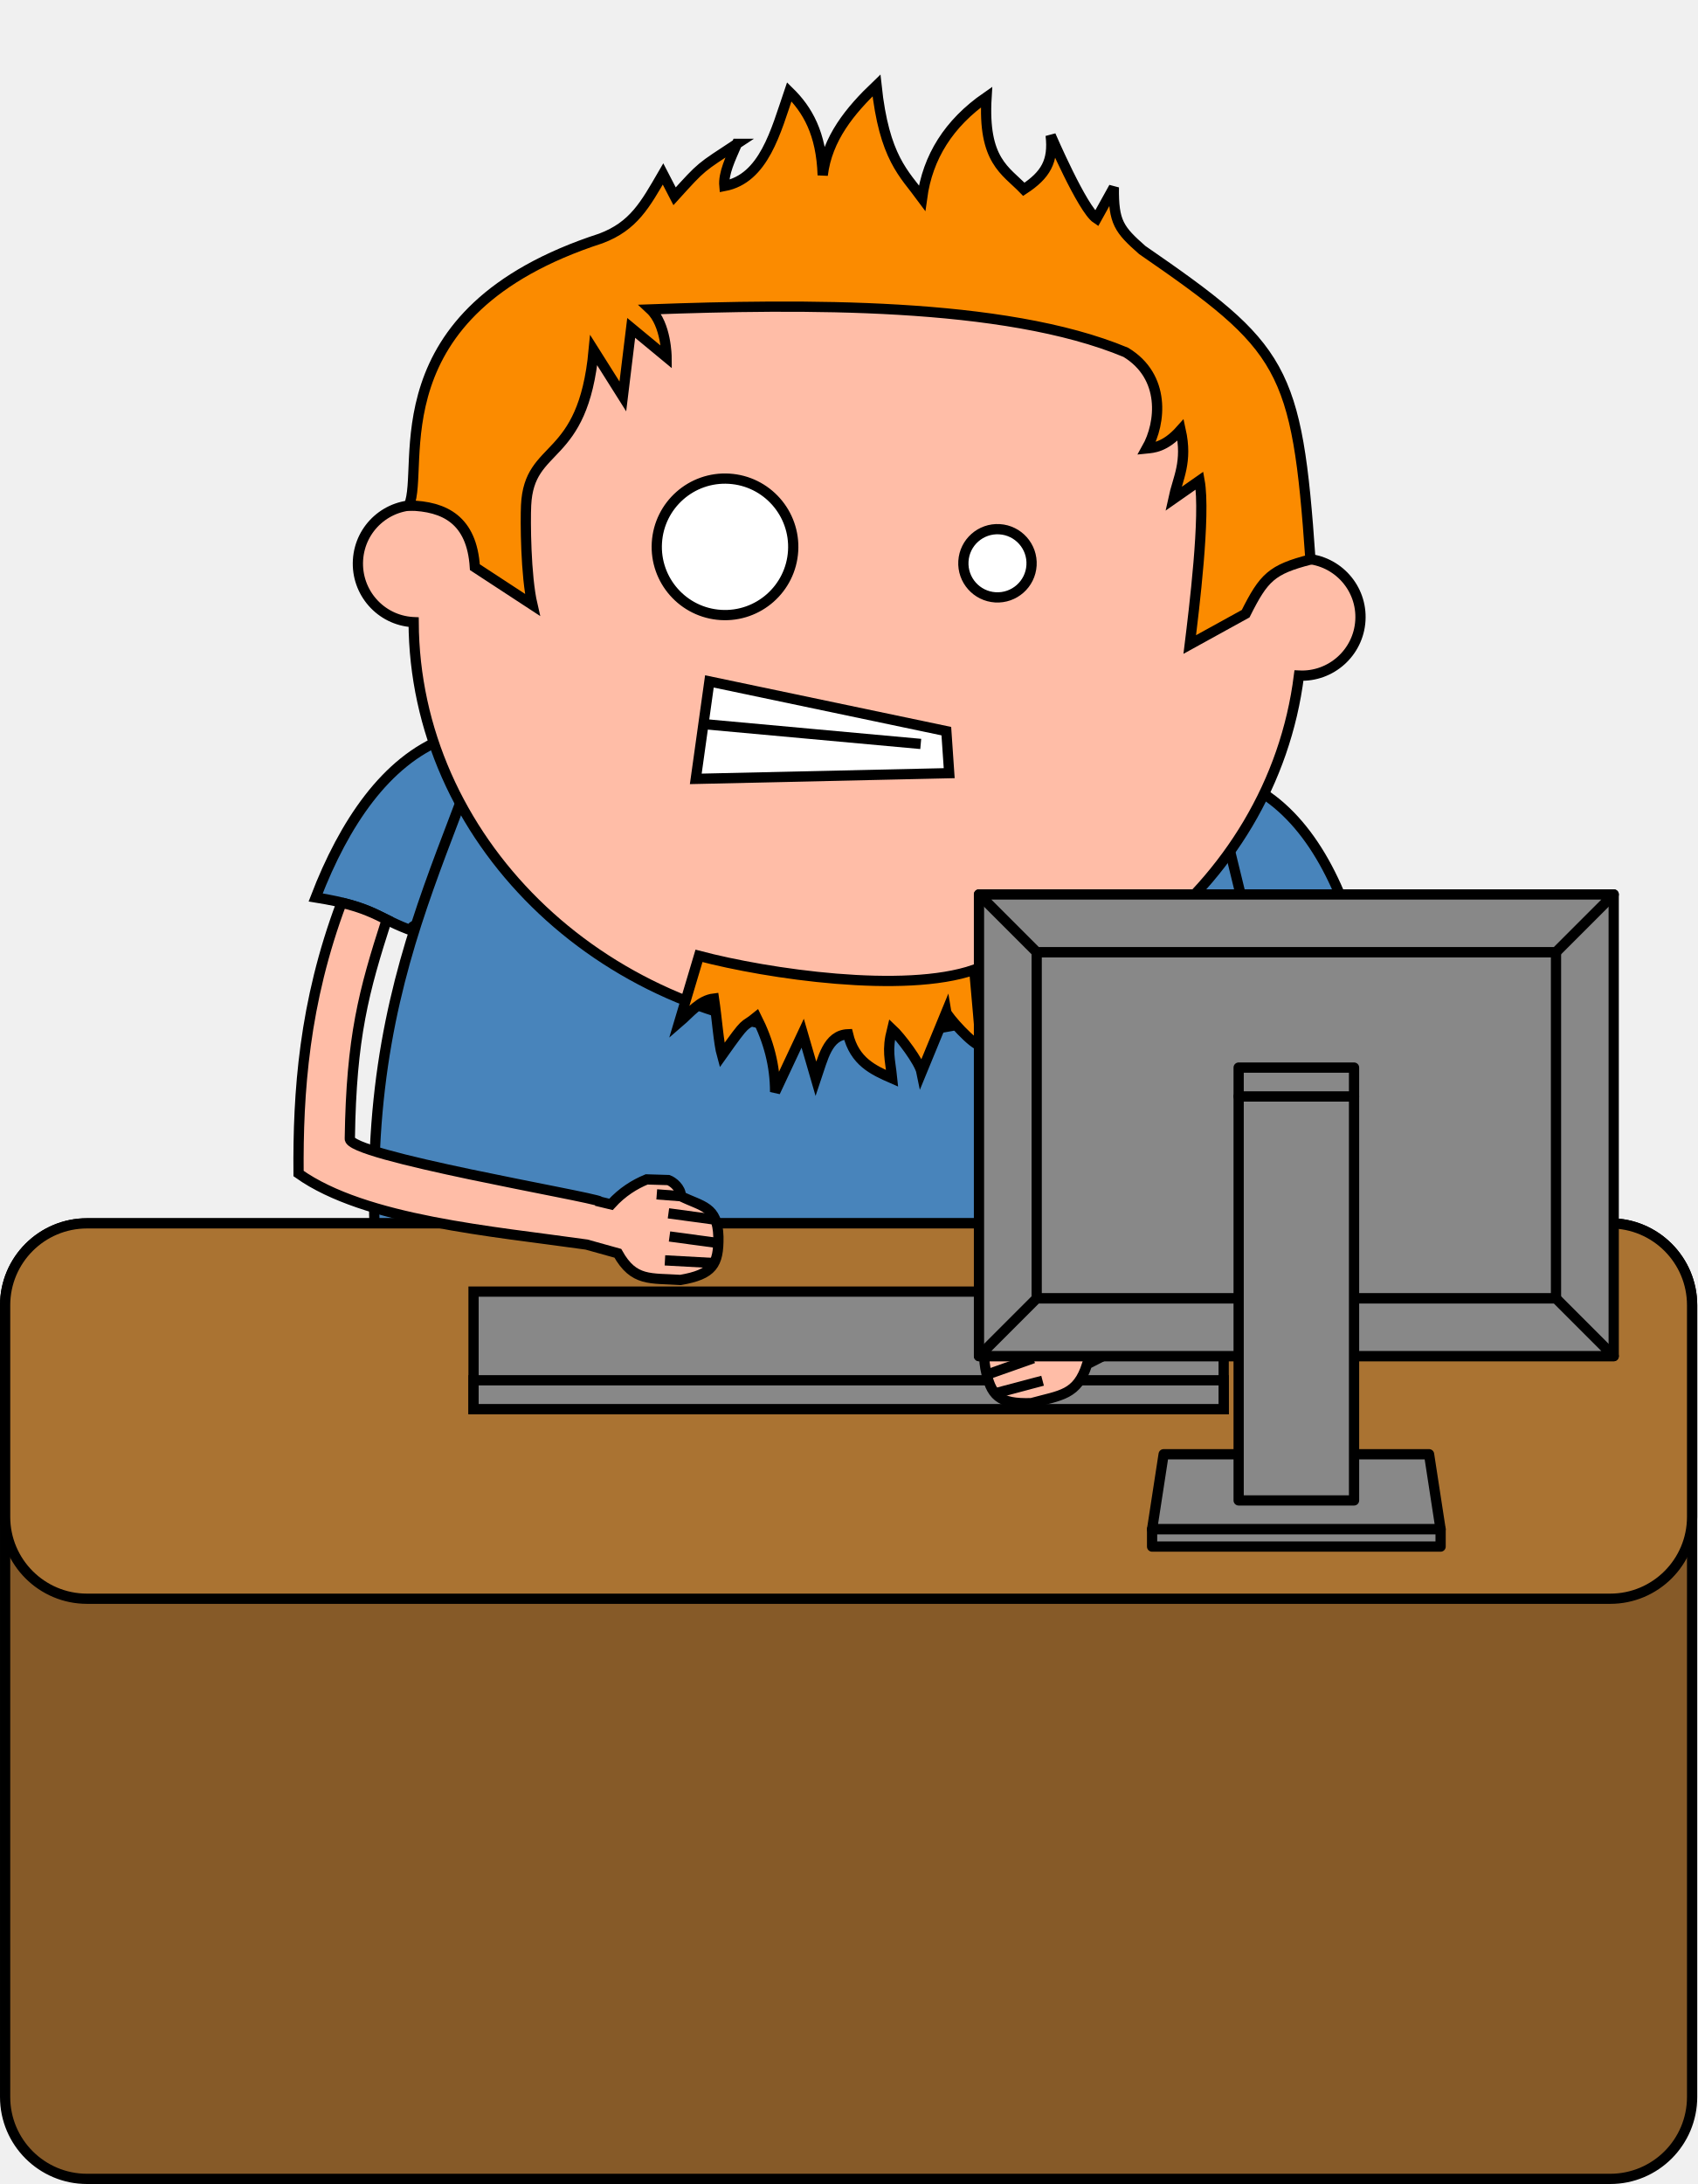
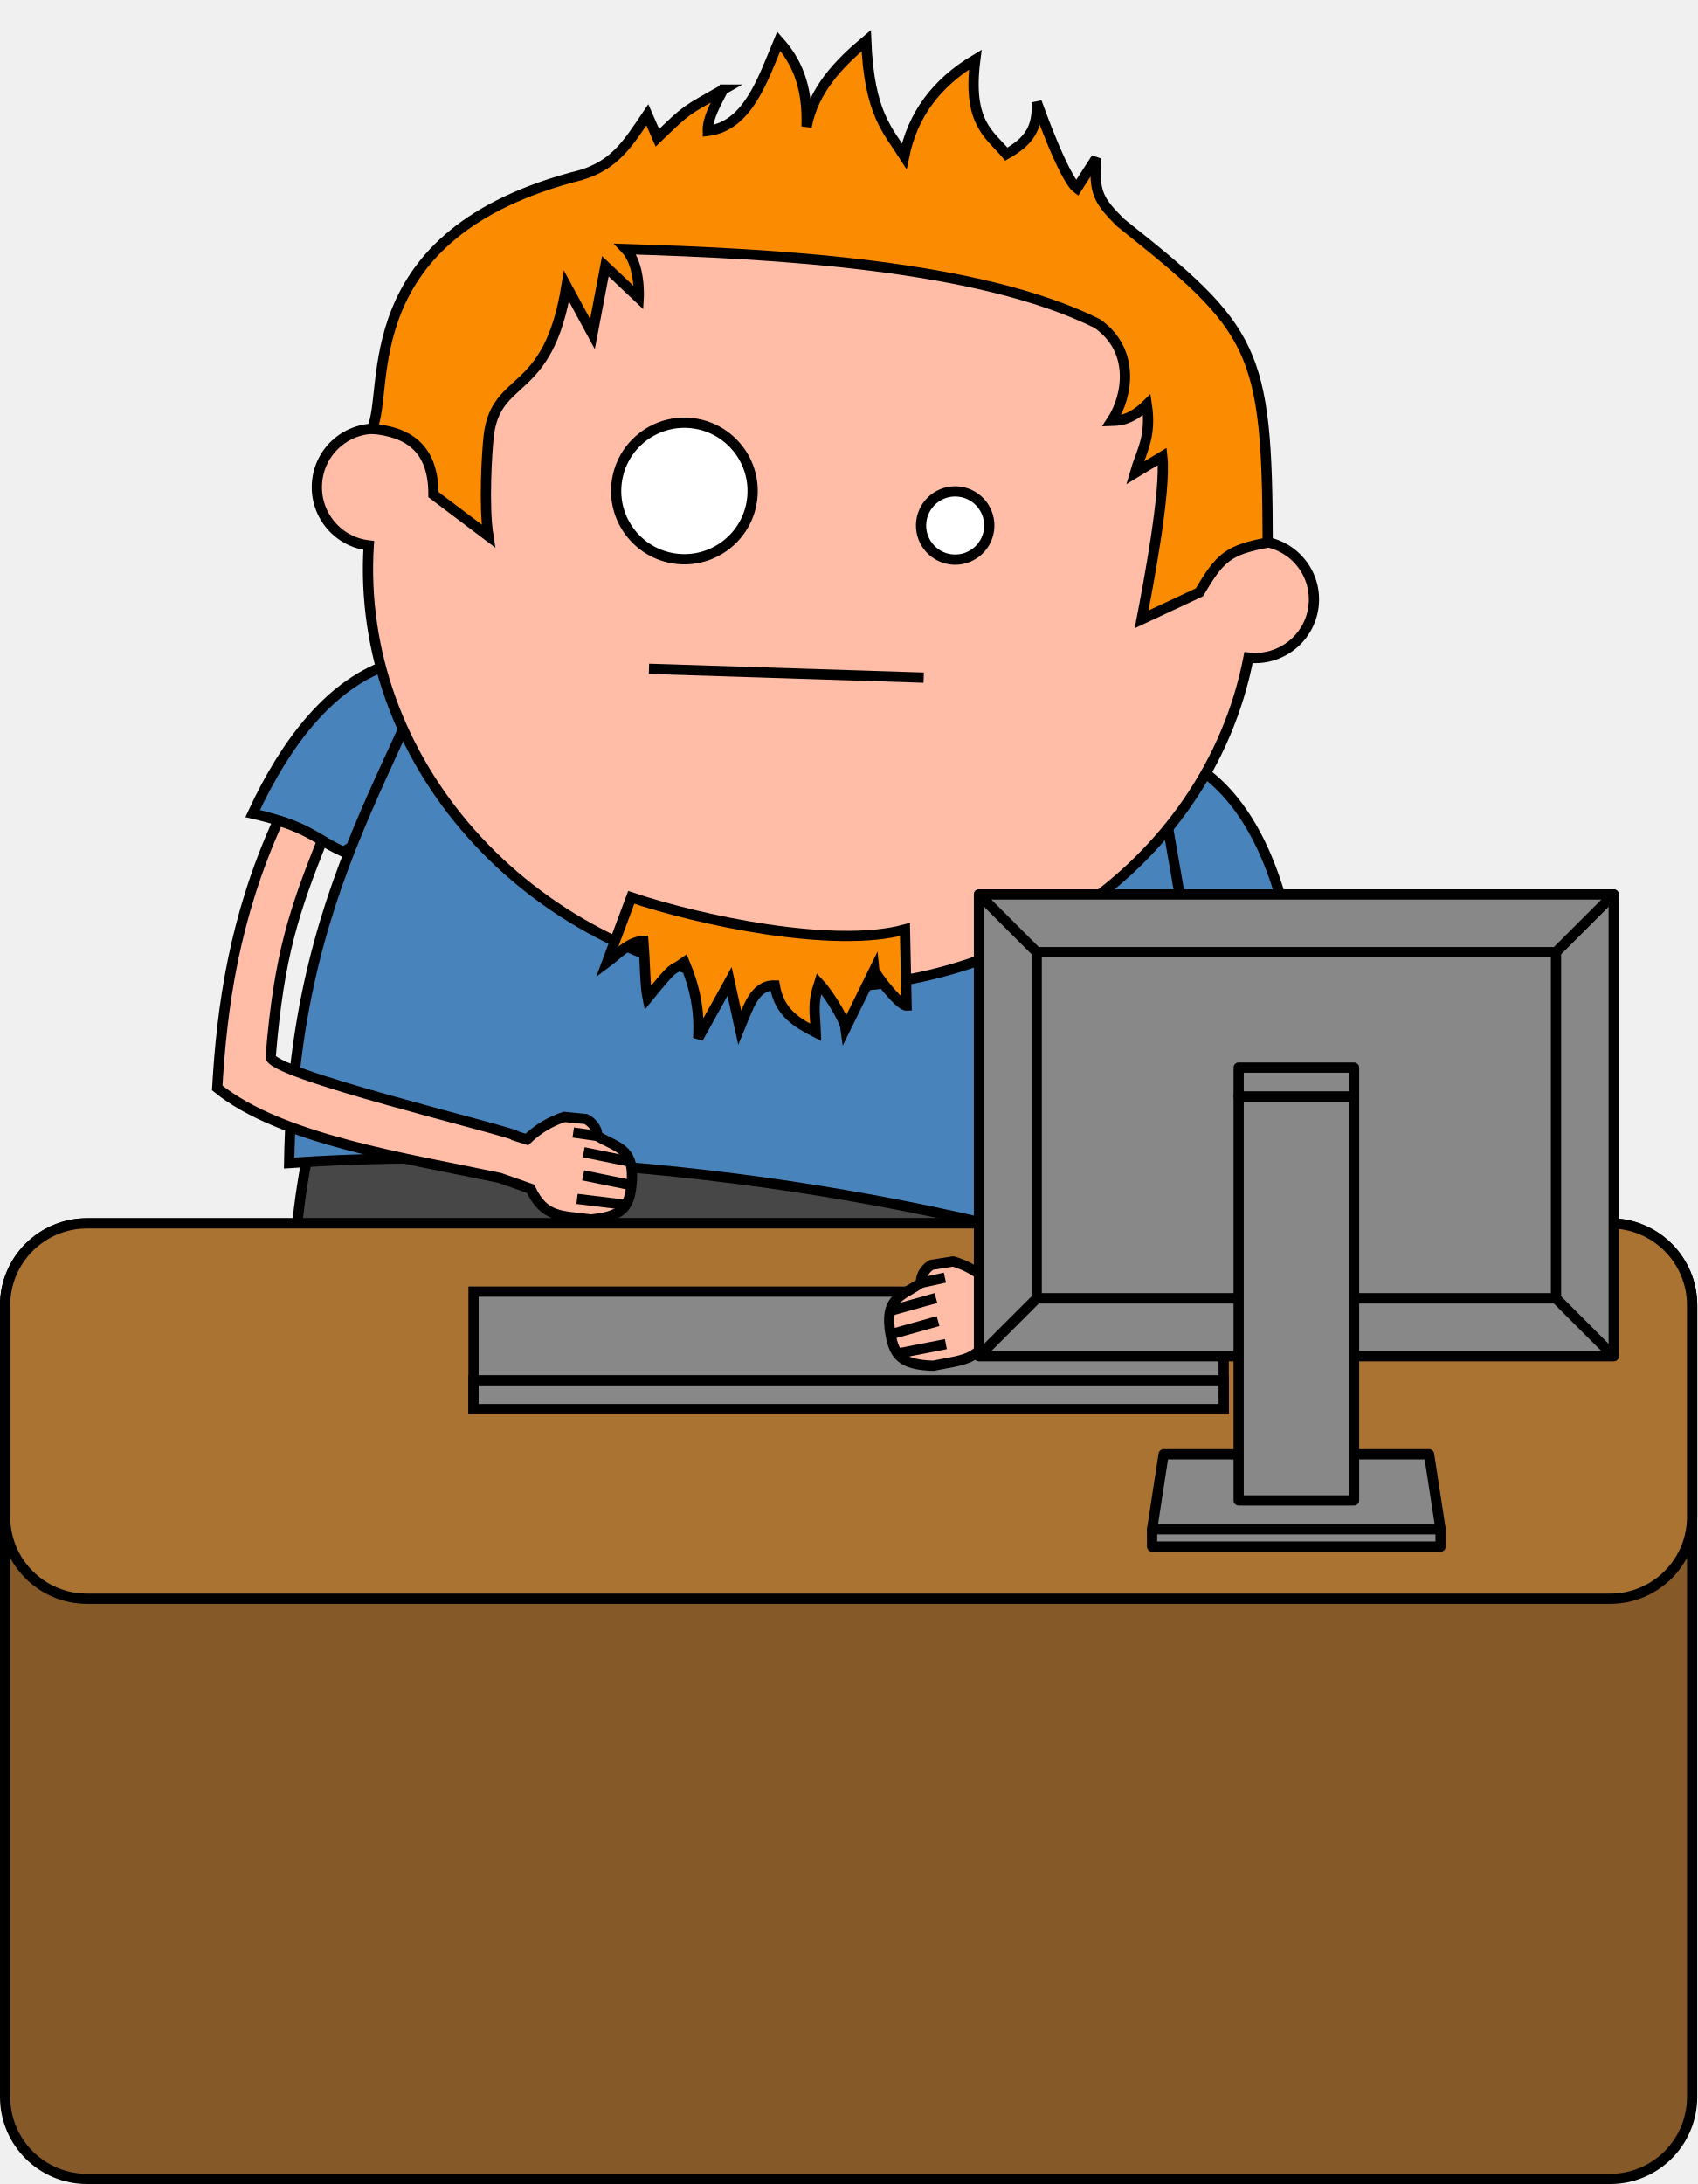
<svg xmlns="http://www.w3.org/2000/svg" width="248.707" height="319.987" id="svg19177" version="1.1">
  <defs id="defs19179" />
-   <g id="layer1" transform="translate(-4195.904,-295.2029)">
-     <path id="path16145" d="m 4377.063,408.001 2.383,2.523 c 8.127,4.35 13.123,14.081 15.967,25.414 -8.915,0.35 -9.346,2.001 -14.906,3.202 0,0 3.918,-2.161 -13.806,-1.052 -7.487,0.469 -9.942,-3.501 -10.273,-8.227 1.253,-4.336 2.326,-8.969 3.056,-14.342 0,-0.01 0,-0.021 -0.06,0.967 l 4.317,-9.288 13.32,0.804 z" style="fill:#4884bb;fill-opacity:1;stroke:#000000;stroke-width:1.5;stroke-opacity:1" />
-     <path style="fill:#4884bb;fill-opacity:1;stroke:#000000;stroke-width:1.5;stroke-opacity:1" d="m 4263.737,401.163 -2.67,2.218 c -8.59,3.341 -14.72,12.401 -18.907,23.31 8.809,1.419 9.038,3.11 14.414,4.971 0,0 -3.63,-2.617 13.832,0.616 7.376,1.365 10.291,-2.28 11.188,-6.933 -0.723,-4.455 -1.231,-9.183 -1.31,-14.605 0,-0.01 0,-0.021 0,-0.031 l -3.229,-8.742 -13.32,-0.804 z" id="path16147" />
-     <g transform="matrix(0.9981845,0.06023126,-0.06023126,0.9981845,-12062.822,522.5457)" id="g16149">
-       <path id="path16151" d="m 16401.387,-984.638 -12,0 c -0.948,3.511 -2.458,6.708 -2,11 17.264,6.44 27,5 28,4 -1,-8 -12,-13 -14,-15 z" style="fill:#cccccf;fill-opacity:1;stroke:#000000;stroke-width:1.5;stroke-opacity:1" />
-       <path style="fill:#cccccf;fill-opacity:1;stroke:#000000;stroke-width:1.5;stroke-opacity:1" d="m 16291.387,-984.638 12,0 c 0.948,3.511 2.458,6.708 2,11 -17.264,6.44 -27,5 -28,4 1,-8 12,-13 14,-15 z" id="path16153" />
-       <path id="path16155" d="m 16284.387,-1048.625 0,15 c -1.993,15.935 0.269,32.721 5,50 5.033,3.258 13.979,1.496 15,0 -2.919,-14.634 -4.146,-25.202 -3.219,-35 l 0.03,0 c 25.047,-5 70.119,-5 90.156,0 l 0.25,0 c 0.928,9.798 -0.299,20.366 -3.218,35 1.021,1.496 9.966,3.258 15,0 4.73,-17.279 6.992,-34.065 5,-50 l 0,-15 -124,0 z" style="fill:#474747;fill-opacity:1;stroke:#000000;stroke-width:1.5;stroke-opacity:1" />
-       <path style="fill:#4884bb;fill-opacity:1;stroke:#000000;stroke-width:1.5;stroke-opacity:1" d="m 16296.61,-1122.531 99.777,0 c 2.316,30.657 20,49.894 15,94.894 -40,-8 -90,-8 -130,0 -5,-45 12.342,-63.452 15.223,-94.894 z" id="path16157" />
-       <path style="fill:#ffbda7;fill-opacity:1;stroke:#000000;stroke-width:1.5;stroke-opacity:1" d="m 16346.509,-1182.625 c -30.991,0 -56.896,19.975 -63.469,46.75 -0.532,-0.103 -1.095,-0.156 -1.656,-0.156 -4.743,0 -8.563,3.82 -8.563,8.562 0,4.742 3.82,8.594 8.563,8.594 0.04,0 0.08,6e-4 0.125,0 2.046,31.494 30.372,56.437 65,56.437 34.627,0 62.922,-24.944 64.968,-56.437 4.699,-0.051 8.5,-3.883 8.5,-8.594 0,-4.742 -3.851,-8.562 -8.593,-8.562 -0.484,0 -0.945,0.048 -1.407,0.125 -6.583,-26.762 -32.488,-46.719 -63.468,-46.719 z" id="path16159" />
-       <path id="path16266" d="m 16325.293,-1112.82 35.094,5.183 0.791,6.121 -37.018,3.069 z" style="fill:#ffffff;fill-opacity:1;stroke:#000000;stroke-width:1.5;stroke-linecap:butt;stroke-linejoin:miter;stroke-opacity:1" />
-       <path style="fill:none;stroke:#000000;stroke-width:1.5;stroke-linecap:butt;stroke-linejoin:miter;stroke-opacity:1" d="m 16324.797,-1106.526 31.96,0.986" id="path16161" />
-       <path style="fill:#fb8b00;fill-opacity:1;stroke:#000000;stroke-width:1.5;stroke-linecap:butt;stroke-linejoin:miter;stroke-opacity:1" d="m 16324.574,-1191.682 c -5.238,3.932 -4.772,3.392 -8.655,8.219 l -1.888,-3.163 c -2.346,4.665 -3.835,7.887 -8.519,9.979 -32.553,12.78 -23.613,35.113 -25.727,40.755 5.275,-0.214 9.337,1.577 10.194,8.436 l 8.75,5 c -1.248,-4.202 -1.771,-12.21 -1.803,-14.489 -0.128,-9.312 7.961,-6.475 8.521,-23.292 l 4.67,6.505 0.616,-10.098 5.433,3.969 c 0,0 -0.317,-4.805 -2.782,-6.844 21.927,-2.119 51.608,-4.284 69.914,2.083 6.064,3.194 5.788,10.019 3.909,13.869 0.853,-0.14 2.662,-0.282 4.799,-2.996 1.327,4.653 0.01,7.037 -0.462,10.15 l 3.673,-2.913 c 1.218,4.997 0.314,19.14 0.01,24.057 l 7.906,-5 c 2.351,-5.5 3.419,-6.691 9,-8.5 -3.666,-28.183 -5.775,-30.752 -27.336,-43.778 -3.554,-2.772 -4.464,-3.796 -4.704,-8.911 l -2.256,4.72 c -2.14,-1.238 -7.446,-11.767 -7.446,-11.767 0.676,3.772 -0.395,5.846 -3.448,8.126 -2.838,-2.61 -6.274,-3.799 -6.268,-13.162 -5.302,4.167 -8.088,9.301 -8.541,15.333 -2.843,-3.426 -5.887,-5.509 -7.661,-16.063 -3.67,3.953 -6.73,8.178 -7.075,13.608 -0.572,-6.139 -2.83,-9.47 -5.627,-11.903 -1.626,5.917 -2.938,12.904 -8.659,14.355 -0.281,-1.839 0.667,-4.087 1.461,-6.285 z" id="path16163" />
-       <path style="fill:#ffffff;fill-opacity:1;stroke:#000000;stroke-width:3.334;stroke-miterlimit:4;stroke-opacity:1;stroke-dasharray:none" id="path16165" d="m 884.894,95.243 c 0,6.137 -4.975,11.112 -11.112,11.112 -6.137,0 -11.112,-4.975 -11.112,-11.112 0,-6.137 4.975,-11.112 11.112,-11.112 6.137,0 11.112,4.975 11.112,11.112 z" transform="matrix(0.449977,0,0,0.449977,15973.205,-1175.495)" />
-       <path style="fill:#ffffff;fill-opacity:1;stroke:#000000;stroke-width:1.667;stroke-miterlimit:4;stroke-opacity:1;stroke-dasharray:none" id="path16167" d="m 884.894,95.243 c 0,6.137 -4.975,11.112 -11.112,11.112 -6.137,0 -11.112,-4.975 -11.112,-11.112 0,-6.137 4.975,-11.112 11.112,-11.112 6.137,0 11.112,4.975 11.112,11.112 z" transform="matrix(0.899954,0,0,0.899954,15540.023,-1218.352)" />
-       <path id="path16169" d="m 16323.877,-1062.696 c 1.522,-1.474 2.811,-3.414 4.883,-3.788 0.588,2.752 1.082,6.542 1.669,8.233 3.568,-5.744 2.716,-4.064 4.698,-5.897 2.001,3.434 3.166,6.92 3.4,10.796 l 3.516,-8.839 2.344,6.566 0,0 c 0.833,-3.029 1.297,-6.525 4.297,-6.819 1.199,3.947 4.008,5.022 6.836,6.061 -0.48,-2.923 -1.043,-3.976 -0.436,-7.197 1.263,1.034 4.292,4.553 4.687,6.047 l 3.088,-9.019 c 0.132,0.574 4.35,4.771 5.363,4.596 l -1.649,-11.035 c -10.013,4.165 -30.144,2.452 -40.381,0.401 z" style="fill:#fb8b00;fill-opacity:1;stroke:#000000;stroke-width:1.5;stroke-linecap:butt;stroke-linejoin:miter;stroke-opacity:1" />
+   <g id="layer1" transform="translate(-3885.904,-295.2029)">
+     <path id="path15780" d="m 4058.774,404.726 2.211,2.676 c 7.82,4.881 12.157,14.923 14.242,26.42 -8.92,-0.244 -9.459,1.375 -15.087,2.203 0,0 4.053,-1.896 -13.705,-1.968 -7.501,-0.03 -9.688,-4.154 -9.704,-8.893 1.539,-4.243 2.918,-8.794 4.004,-14.107 0,-0.01 0,-0.021 -0.122,0.961 l 4.925,-8.98 13.236,1.688 z" style="fill:#4884bb;fill-opacity:1;stroke:#000000;stroke-width:1.5;stroke-opacity:1" />
+     <path style="fill:#4884bb;fill-opacity:1;stroke:#000000;stroke-width:1.5;stroke-opacity:1" d="m 3946.154,390.366 -2.811,2.036 c -8.793,2.763 -15.512,11.395 -20.415,22.001 8.694,2.002 8.811,3.704 14.051,5.918 0,0 -3.448,-2.852 13.761,1.534 7.268,1.853 10.42,-1.591 11.624,-6.173 -0.425,-4.493 -0.618,-9.245 -0.335,-14.66 0,-0.01 0,-0.021 0,-0.031 l -2.641,-8.937 -13.237,-1.688 z" id="path15782" />
+     <g id="g15784" transform="matrix(0.9919685,0.1264848,-0.1264848,0.9919685,-12352.329,-574.3609)">
+       <path id="path15786" d="m 16401.387,-984.638 -12,0 c -0.948,3.511 -2.458,6.708 -2,11 17.264,6.44 27,5 28,4 -1,-8 -12,-13 -14,-15 z" style="fill:#cccccf;fill-opacity:1;stroke:#000000;stroke-width:1.5;stroke-opacity:1" />
+       <path style="fill:#cccccf;fill-opacity:1;stroke:#000000;stroke-width:1.5;stroke-opacity:1" d="m 16291.387,-984.638 12,0 c 0.948,3.511 2.458,6.708 2,11 -17.264,6.44 -27,5 -28,4 1,-8 12,-13 14,-15 z" id="path15788" />
+       <path id="path15790" d="m 16284.387,-1048.625 0,15 c -1.993,15.935 0.269,32.721 5,50 5.033,3.258 13.979,1.496 15,0 -2.919,-14.634 -4.146,-25.202 -3.219,-35 l 0.03,0 c 25.047,-5 70.119,-5 90.156,0 l 0.25,0 c 0.928,9.798 -0.299,20.366 -3.218,35 1.021,1.496 9.966,3.258 15,0 4.73,-17.279 6.992,-34.065 5,-50 l 0,-15 -124,0 z" style="fill:#474747;fill-opacity:1;stroke:#000000;stroke-width:1.5;stroke-opacity:1" />
+       <path style="fill:#4884bb;fill-opacity:1;stroke:#000000;stroke-width:1.5;stroke-opacity:1" d="m 16296.61,-1122.531 99.777,0 c 2.316,30.657 20,49.894 15,94.894 -40,-8 -90,-8 -130,0 -5,-45 12.342,-63.452 15.223,-94.894 z" id="path15792" />
+       <path style="fill:#ffbda7;fill-opacity:1;stroke:#000000;stroke-width:1.5;stroke-opacity:1" d="m 16346.509,-1182.625 c -30.991,0 -56.896,19.975 -63.469,46.75 -0.532,-0.103 -1.095,-0.156 -1.656,-0.156 -4.743,0 -8.563,3.82 -8.563,8.562 0,4.742 3.82,8.594 8.563,8.594 0.04,0 0.08,6e-4 0.125,0 2.046,31.494 30.372,56.437 65,56.437 34.627,0 62.922,-24.944 64.968,-56.437 4.699,-0.051 8.5,-3.883 8.5,-8.594 0,-4.742 -3.851,-8.562 -8.593,-8.562 -0.484,0 -0.945,0.048 -1.407,0.125 -6.583,-26.762 -32.488,-46.719 -63.468,-46.719 z" id="path15794" />
+       <path style="fill:none;stroke:#000000;stroke-width:1.5;stroke-linecap:butt;stroke-linejoin:miter;stroke-opacity:1" d="m 16324.53,-1106.135 40.1,-3.808" id="path15796" />
+       <path style="fill:#fb8b00;fill-opacity:1;stroke:#000000;stroke-width:1.5;stroke-linecap:butt;stroke-linejoin:miter;stroke-opacity:1" d="m 16324.574,-1191.682 c -5.238,3.932 -4.772,3.392 -8.655,8.219 l -1.888,-3.163 c -2.346,4.665 -3.835,7.887 -8.519,9.979 -32.553,12.78 -23.613,35.113 -25.727,40.755 5.275,-0.214 9.337,1.577 10.194,8.436 l 8.75,5 c -1.248,-4.202 -1.771,-12.21 -1.803,-14.489 -0.128,-9.312 7.961,-6.475 8.521,-23.292 l 4.67,6.505 0.616,-10.098 5.433,3.969 c 0,0 -0.317,-4.805 -2.782,-6.844 21.927,-2.119 51.608,-4.284 69.914,2.083 6.064,3.194 5.788,10.019 3.909,13.869 0.853,-0.14 2.662,-0.282 4.799,-2.996 1.327,4.653 0.01,7.037 -0.462,10.15 l 3.673,-2.913 c 1.218,4.997 0.314,19.14 0.01,24.057 l 7.906,-5 c 2.351,-5.5 3.419,-6.691 9,-8.5 -3.666,-28.183 -5.775,-30.752 -27.336,-43.778 -3.554,-2.772 -4.464,-3.796 -4.704,-8.911 l -2.256,4.72 c -2.14,-1.238 -7.446,-11.767 -7.446,-11.767 0.676,3.772 -0.395,5.846 -3.448,8.126 -2.838,-2.61 -6.274,-3.799 -6.268,-13.162 -5.302,4.167 -8.088,9.301 -8.541,15.333 -2.843,-3.426 -5.887,-5.509 -7.661,-16.063 -3.67,3.953 -6.73,8.178 -7.075,13.608 -0.572,-6.139 -2.83,-9.47 -5.627,-11.903 -1.626,5.917 -2.938,12.904 -8.659,14.355 -0.281,-1.839 0.667,-4.087 1.461,-6.285 z" id="path15798" />
+       <path style="fill:#ffffff;fill-opacity:1;stroke:#000000;stroke-width:3.334;stroke-miterlimit:4;stroke-opacity:1;stroke-dasharray:none" id="path15800" d="m 884.894,95.243 c 0,6.137 -4.975,11.112 -11.112,11.112 -6.137,0 -11.112,-4.975 -11.112,-11.112 0,-6.137 4.975,-11.112 11.112,-11.112 6.137,0 11.112,4.975 11.112,11.112 z" transform="matrix(0.449977,0,0,0.449977,15973.205,-1175.495)" />
+       <path style="fill:#ffffff;fill-opacity:1;stroke:#000000;stroke-width:1.667;stroke-miterlimit:4;stroke-opacity:1;stroke-dasharray:none" id="path15802" d="m 884.894,95.243 c 0,6.137 -4.975,11.112 -11.112,11.112 -6.137,0 -11.112,-4.975 -11.112,-11.112 0,-6.137 4.975,-11.112 11.112,-11.112 6.137,0 11.112,4.975 11.112,11.112 z" transform="matrix(0.899954,0,0,0.899954,15540.023,-1218.352)" />
+       <path id="path15804" d="m 16323.877,-1062.696 c 1.522,-1.474 2.811,-3.414 4.883,-3.788 0.588,2.752 1.082,6.542 1.669,8.233 3.568,-5.744 2.716,-4.064 4.698,-5.897 2.001,3.434 3.166,6.92 3.4,10.796 l 3.516,-8.839 2.344,6.566 0,0 c 0.833,-3.029 1.297,-6.525 4.297,-6.819 1.199,3.947 4.008,5.022 6.836,6.061 -0.48,-2.923 -1.043,-3.976 -0.436,-7.197 1.263,1.034 4.292,4.553 4.687,6.047 l 3.088,-9.019 c 0.132,0.574 4.35,4.771 5.363,4.596 l -1.649,-11.035 c -10.013,4.165 -30.144,2.452 -40.381,0.401 z" style="fill:#fb8b00;fill-opacity:1;stroke:#000000;stroke-width:1.5;stroke-linecap:butt;stroke-linejoin:miter;stroke-opacity:1" />
    </g>
-     <g transform="translate(-12086.142,1502.078)" id="g16171">
-       <rect style="fill:#865a28;fill-opacity:1;stroke:#000000;stroke-width:1.5;stroke-linecap:round;stroke-linejoin:round;stroke-miterlimit:4;stroke-opacity:1;stroke-dasharray:none" id="rect16173" width="247.207" height="140" x="16282.796" y="-1027.638" rx="12" ry="12" />
-       <rect rx="12" y="-1027.638" x="16282.796" height="55" width="247.207" id="rect16175" style="fill:#aa7332;fill-opacity:1;stroke:#000000;stroke-width:1.5;stroke-linecap:round;stroke-linejoin:round;stroke-miterlimit:4;stroke-opacity:1;stroke-dasharray:none" ry="12" />
-       <g id="g16177" transform="translate(6410.003,-570)">
-         <g transform="matrix(0.845558,0,0,0.845558,10021.763,-3112.834)" style="fill:#666666;fill-opacity:1;stroke:#000000;stroke-width:1.774;stroke-opacity:1" id="g16179">
-           <rect style="fill:#888888;fill-opacity:1;stroke:#000000;stroke-width:1.774;stroke-opacity:1" id="rect16181" width="130" height="20.365" x="-95" y="3151.997" />
-           <rect y="3167.362" x="-95" height="5" width="130" id="rect16183" style="fill:#888888;fill-opacity:1;stroke:#000000;stroke-width:1.774;stroke-opacity:1" />
+     <g id="g15806" transform="translate(-12396.142,1502.078)">
+       <rect style="fill:#865a28;fill-opacity:1;stroke:#000000;stroke-width:1.5;stroke-linecap:round;stroke-linejoin:round;stroke-miterlimit:4;stroke-opacity:1;stroke-dasharray:none" id="rect15808" width="247.207" height="140" x="16282.796" y="-1027.638" rx="12" ry="12" />
+       <rect rx="12" y="-1027.638" x="16282.796" height="55" width="247.207" id="rect15810" style="fill:#aa7332;fill-opacity:1;stroke:#000000;stroke-width:1.5;stroke-linecap:round;stroke-linejoin:round;stroke-miterlimit:4;stroke-opacity:1;stroke-dasharray:none" ry="12" />
+       <g id="g15812" transform="translate(6410.003,-570)">
+         <g transform="matrix(0.845558,0,0,0.845558,10021.763,-3112.834)" style="fill:#666666;fill-opacity:1;stroke:#000000;stroke-width:1.774;stroke-opacity:1" id="g15814">
+           <rect style="fill:#888888;fill-opacity:1;stroke:#000000;stroke-width:1.774;stroke-opacity:1" id="rect15816" width="130" height="20.365" x="-95" y="3151.997" />
+           <rect y="3167.362" x="-95" height="5" width="130" id="rect15818" style="fill:#888888;fill-opacity:1;stroke:#000000;stroke-width:1.774;stroke-opacity:1" />
        </g>
      </g>
    </g>
-     <g transform="matrix(-0.9981845,-0.06023126,-0.06023126,0.9981845,20630.45,2495.268)" id="g16199">
-       <path id="path16201" transform="translate(2346.79,402.6562)" d="m 13986.656,-1479.875 c -4.619,14.989 -4.72,28.141 -3.906,40 10.04,7.403 20.922,13.389 32.375,18.438 l 0.25,-0.375 -0.125,0.438 4.125,2.438 c 1.161,4.642 3.591,4.742 7.813,6.188 4.741,0.436 6.007,-0.718 7.031,-4.688 1.046,-4.379 -1.173,-4.859 -3.75,-7.156 0.325,-1.164 -0.614,-2.413 -1.157,-2.781 l -3.062,-0.906 c -1.857,0.239 -3.902,1.091 -6,2.437 l -1.594,-0.781 c -0.01,0 -0.162,-0.082 -0.187,-0.094 -1.487,-0.696 -28.916,-16.247 -28.531,-18.75 -0.675,-14.879 0.735,-21.618 3.468,-32.312 -1.825,-0.778 -3.524,-1.519 -6.75,-2.094 z" style="fill:#ffbda7;fill-opacity:1;stroke:#000000;stroke-width:1.5;stroke-opacity:1" />
-       <g transform="matrix(0.3639323,-0.7357562,0.7357562,0.3639323,15484.609,277.9582)" id="g16203" style="stroke:#000000;stroke-width:1.827;stroke-opacity:1">
-         <path id="path16205" d="m 1901.081,268.337 0.569,4.772" style="fill:none;stroke:#000000;stroke-width:1.827;stroke-linecap:butt;stroke-linejoin:miter;stroke-opacity:1" />
-         <path style="fill:none;stroke:#000000;stroke-width:1.827;stroke-linecap:butt;stroke-linejoin:miter;stroke-opacity:1" d="m 1889.806,272.05 1.238,8.797" id="path16207" />
-         <path id="path16209" d="m 1894.148,272.024 0.527,8.781" style="fill:none;stroke:#000000;stroke-width:1.827;stroke-linecap:butt;stroke-linejoin:miter;stroke-opacity:1" />
-         <path style="fill:none;stroke:#000000;stroke-width:1.827;stroke-linecap:butt;stroke-linejoin:miter;stroke-opacity:1" d="m 1898.163,271.039 0.527,8.781" id="path16211" />
+     <g transform="matrix(-0.9919685,-0.1264848,-0.1264848,0.9919685,20137.357,3568.345)" id="g15834">
+       <path id="path15836" transform="translate(2346.79,402.6562)" d="m 13986.656,-1479.875 c -4.619,14.989 -4.72,28.141 -3.906,40 10.04,7.403 20.922,13.389 32.375,18.438 l 0.25,-0.375 -0.125,0.438 4.125,2.438 c 1.161,4.642 3.591,4.742 7.813,6.188 4.741,0.436 6.007,-0.718 7.031,-4.688 1.046,-4.379 -1.173,-4.859 -3.75,-7.156 0.325,-1.164 -0.614,-2.413 -1.157,-2.781 l -3.062,-0.906 c -1.857,0.239 -3.902,1.091 -6,2.437 l -1.594,-0.781 c -0.01,0 -0.162,-0.082 -0.187,-0.094 -1.487,-0.696 -28.916,-16.247 -28.531,-18.75 -0.675,-14.879 0.735,-21.618 3.468,-32.312 -1.825,-0.778 -3.524,-1.519 -6.75,-2.094 z" style="fill:#ffbda7;fill-opacity:1;stroke:#000000;stroke-width:1.5;stroke-opacity:1" />
+       <g transform="matrix(0.3639323,-0.7357562,0.7357562,0.3639323,15484.609,277.9582)" id="g15838" style="stroke:#000000;stroke-width:1.827;stroke-opacity:1">
+         <path id="path15840" d="m 1901.081,268.337 0.569,4.772" style="fill:none;stroke:#000000;stroke-width:1.827;stroke-linecap:butt;stroke-linejoin:miter;stroke-opacity:1" />
+         <path style="fill:none;stroke:#000000;stroke-width:1.827;stroke-linecap:butt;stroke-linejoin:miter;stroke-opacity:1" d="m 1889.806,272.05 1.238,8.797" id="path15842" />
+         <path id="path15844" d="m 1894.148,272.024 0.527,8.781" style="fill:none;stroke:#000000;stroke-width:1.827;stroke-linecap:butt;stroke-linejoin:miter;stroke-opacity:1" />
+         <path style="fill:none;stroke:#000000;stroke-width:1.827;stroke-linecap:butt;stroke-linejoin:miter;stroke-opacity:1" d="m 1898.163,271.039 0.527,8.781" id="path15846" />
      </g>
    </g>
-     <g style="stroke:#000000;stroke-width:1.774;stroke-opacity:1" transform="matrix(0.845558,0,0,0.845558,4411.235,-2175.837)" id="g16213">
-       <rect y="3077.362" x="-85" height="80" width="110" id="rect16215" style="fill:#888888;fill-opacity:1;stroke:#000000;stroke-width:1.774;stroke-linecap:round;stroke-linejoin:round;stroke-miterlimit:4;stroke-opacity:1;stroke-dasharray:none" />
-       <path style="fill:#888888;fill-opacity:1;stroke:#000000;stroke-width:1.774;stroke-linecap:round;stroke-linejoin:round;stroke-miterlimit:4;stroke-opacity:1" d="m -53,3174.362 46,0 2,13 -50,0 z" id="path16217" />
-       <rect style="fill:#888888;fill-opacity:1;stroke:#000000;stroke-width:1.774;stroke-linecap:round;stroke-linejoin:round;stroke-miterlimit:4;stroke-opacity:1;stroke-dasharray:none" id="rect16219" width="90" height="60.001" x="-75" y="3087.362" />
-       <path id="path16221" d="m -85,3157.362 110,0 -10,-10 -90,0 z" style="fill:#888888;fill-opacity:1;stroke:#000000;stroke-width:1.774;stroke-linecap:round;stroke-linejoin:round;stroke-miterlimit:4;stroke-opacity:1" />
-       <rect style="fill:#888888;fill-opacity:1;stroke:#000000;stroke-width:1.774;stroke-linecap:round;stroke-linejoin:round;stroke-miterlimit:4;stroke-opacity:1;stroke-dasharray:none" id="rect16223" width="20" height="70" x="-40" y="3112.362" />
-       <rect y="-3112.362" x="-40" height="5" width="20" id="rect16225" style="fill:#888888;fill-opacity:1;stroke:#000000;stroke-width:1.774;stroke-linecap:round;stroke-linejoin:round;stroke-miterlimit:4;stroke-opacity:1;stroke-dasharray:none" transform="scale(1,-1)" />
-       <path style="fill:#888888;fill-opacity:1;stroke:#000000;stroke-width:1.774;stroke-linecap:round;stroke-linejoin:round;stroke-miterlimit:4;stroke-opacity:1" d="m -85,3077.362 110,0 -10,10 -90,0 z" id="path16227" />
-       <rect style="fill:#888888;fill-opacity:1;stroke:#000000;stroke-width:1.774;stroke-linecap:round;stroke-linejoin:round;stroke-miterlimit:4;stroke-opacity:1;stroke-dasharray:none" id="rect16229" width="50" height="3" x="-55" y="-3190.362" transform="scale(1,-1)" />
+     <g style="stroke:#000000;stroke-width:1.774;stroke-opacity:1" transform="matrix(0.845558,0,0,0.845558,4101.235,-2175.837)" id="g15848">
+       <rect y="3077.362" x="-85" height="80" width="110" id="rect15850" style="fill:#888888;fill-opacity:1;stroke:#000000;stroke-width:1.774;stroke-linecap:round;stroke-linejoin:round;stroke-miterlimit:4;stroke-opacity:1;stroke-dasharray:none" />
+       <path style="fill:#888888;fill-opacity:1;stroke:#000000;stroke-width:1.774;stroke-linecap:round;stroke-linejoin:round;stroke-miterlimit:4;stroke-opacity:1" d="m -53,3174.362 46,0 2,13 -50,0 z" id="path15852" />
+       <rect style="fill:#888888;fill-opacity:1;stroke:#000000;stroke-width:1.774;stroke-linecap:round;stroke-linejoin:round;stroke-miterlimit:4;stroke-opacity:1;stroke-dasharray:none" id="rect15854" width="90" height="60.001" x="-75" y="3087.362" />
+       <path id="path15856" d="m -85,3157.362 110,0 -10,-10 -90,0 z" style="fill:#888888;fill-opacity:1;stroke:#000000;stroke-width:1.774;stroke-linecap:round;stroke-linejoin:round;stroke-miterlimit:4;stroke-opacity:1" />
+       <rect style="fill:#888888;fill-opacity:1;stroke:#000000;stroke-width:1.774;stroke-linecap:round;stroke-linejoin:round;stroke-miterlimit:4;stroke-opacity:1;stroke-dasharray:none" id="rect15858" width="20" height="70" x="-40" y="3112.362" />
+       <rect y="-3112.362" x="-40" height="5" width="20" id="rect15860" style="fill:#888888;fill-opacity:1;stroke:#000000;stroke-width:1.774;stroke-linecap:round;stroke-linejoin:round;stroke-miterlimit:4;stroke-opacity:1;stroke-dasharray:none" transform="scale(1,-1)" />
+       <path style="fill:#888888;fill-opacity:1;stroke:#000000;stroke-width:1.774;stroke-linecap:round;stroke-linejoin:round;stroke-miterlimit:4;stroke-opacity:1" d="m -85,3077.362 110,0 -10,10 -90,0 z" id="path15862" />
+       <rect style="fill:#888888;fill-opacity:1;stroke:#000000;stroke-width:1.774;stroke-linecap:round;stroke-linejoin:round;stroke-miterlimit:4;stroke-opacity:1;stroke-dasharray:none" id="rect15864" width="50" height="3" x="-55" y="-3190.362" transform="scale(1,-1)" />
    </g>
-     <g transform="matrix(0.9981845,0.06023126,-0.06023126,0.9981845,-13460.28,438.2219)" id="g16247">
-       <g transform="translate(1340,0)" id="g16249">
-         <path style="fill:#ffbda7;fill-opacity:1;stroke:#000000;stroke-width:1.5;stroke-opacity:1" d="m 15366.656,-1471.875 c -4.619,14.989 -4.72,28.141 -3.906,40 10.147,6.324 28.994,6.724 42.75,7.844 l 4.656,1 c 2.582,4.029 4.945,3.321 9.406,3.344 4.633,-1.099 5.453,-2.568 5.157,-6.656 -0.406,-4.484 -2.668,-4.239 -5.844,-5.594 -0.06,-1.207 -1.337,-2.074 -1.969,-2.25 l -3.187,0.094 c -1.684,0.819 -3.441,2.023 -5,3.969 l -1.563,-0.281 0,-0.031 c -1.487,-0.696 -37.604,-4.528 -37.218,-7.031 -0.675,-14.879 0.735,-21.618 3.468,-32.312 -1.825,-0.778 -3.524,-1.519 -6.75,-2.094 z" transform="translate(966.7902,394.6562)" id="path16251" />
-       </g>
-       <g transform="matrix(0.1101098,-0.8134247,0.8134247,0.1101098,17294.519,479.5031)" id="g16253" style="stroke:#000000;stroke-width:1.827;stroke-opacity:1">
-         <path id="path16257" d="m 1901.081,268.337 0.569,4.772" style="fill:none;stroke:#000000;stroke-width:1.827;stroke-linecap:butt;stroke-linejoin:miter;stroke-opacity:1" />
-         <path style="fill:none;stroke:#000000;stroke-width:1.827;stroke-linecap:butt;stroke-linejoin:miter;stroke-opacity:1" d="m 1889.806,272.05 1.238,8.797" id="path16259" />
-         <path id="path16261" d="m 1894.148,272.024 0.527,8.781" style="fill:none;stroke:#000000;stroke-width:1.827;stroke-linecap:butt;stroke-linejoin:miter;stroke-opacity:1" />
-         <path style="fill:none;stroke:#000000;stroke-width:1.827;stroke-linecap:butt;stroke-linejoin:miter;stroke-opacity:1" d="m 1898.163,271.039 0.527,8.781" id="path16263" />
-       </g>
+     <g id="g15436-3" transform="matrix(0.9919685,0.1264848,-0.1264848,0.9919685,-12411.847,-581.9501)">
+       <path style="fill:#ffbda7;fill-opacity:1;stroke:#000000;stroke-width:1.5;stroke-opacity:1" d="m 15066.656,-1479.875 c -4.619,14.989 -4.72,28.141 -3.906,40 10.147,6.324 28.994,6.724 42.75,7.844 l 4.656,1 c 2.582,4.029 4.945,3.321 9.406,3.344 4.633,-1.099 5.453,-2.568 5.157,-6.656 -0.406,-4.484 -2.668,-4.239 -5.844,-5.594 -0.06,-1.207 -1.337,-2.074 -1.969,-2.25 l -3.187,0.094 c -1.684,0.819 -3.441,2.023 -5,3.969 l -1.563,-0.281 0,-0.031 c -1.487,-0.696 -37.604,-4.528 -37.218,-7.031 -0.675,-14.879 0.735,-21.618 3.468,-32.312 -1.825,-0.778 -3.524,-1.519 -6.75,-2.094 z" transform="translate(1266.79,402.6562)" id="path15254-3" />
+     </g>
+     <g style="stroke:#000000;stroke-width:1.827;stroke-opacity:1" id="g16824-7-6-8" transform="matrix(0.2121113,-0.7929645,0.7929645,0.2121113,3353.885,1911.705)">
+       <path style="fill:none;stroke:#000000;stroke-width:1.827;stroke-linecap:butt;stroke-linejoin:miter;stroke-opacity:1" d="m 1901.081,268.337 0.569,4.772" id="path16828-2-5-8" />
+       <path id="path16830-2-8-8" d="m 1889.806,272.05 1.238,8.797" style="fill:none;stroke:#000000;stroke-width:1.827;stroke-linecap:butt;stroke-linejoin:miter;stroke-opacity:1" />
+       <path style="fill:none;stroke:#000000;stroke-width:1.827;stroke-linecap:butt;stroke-linejoin:miter;stroke-opacity:1" d="m 1894.148,272.024 0.527,8.781" id="path16832-9-9-7" />
+       <path id="path16834-4-8-4" d="m 1898.163,271.039 0.527,8.781" style="fill:none;stroke:#000000;stroke-width:1.827;stroke-linecap:butt;stroke-linejoin:miter;stroke-opacity:1" />
    </g>
  </g>
</svg>
